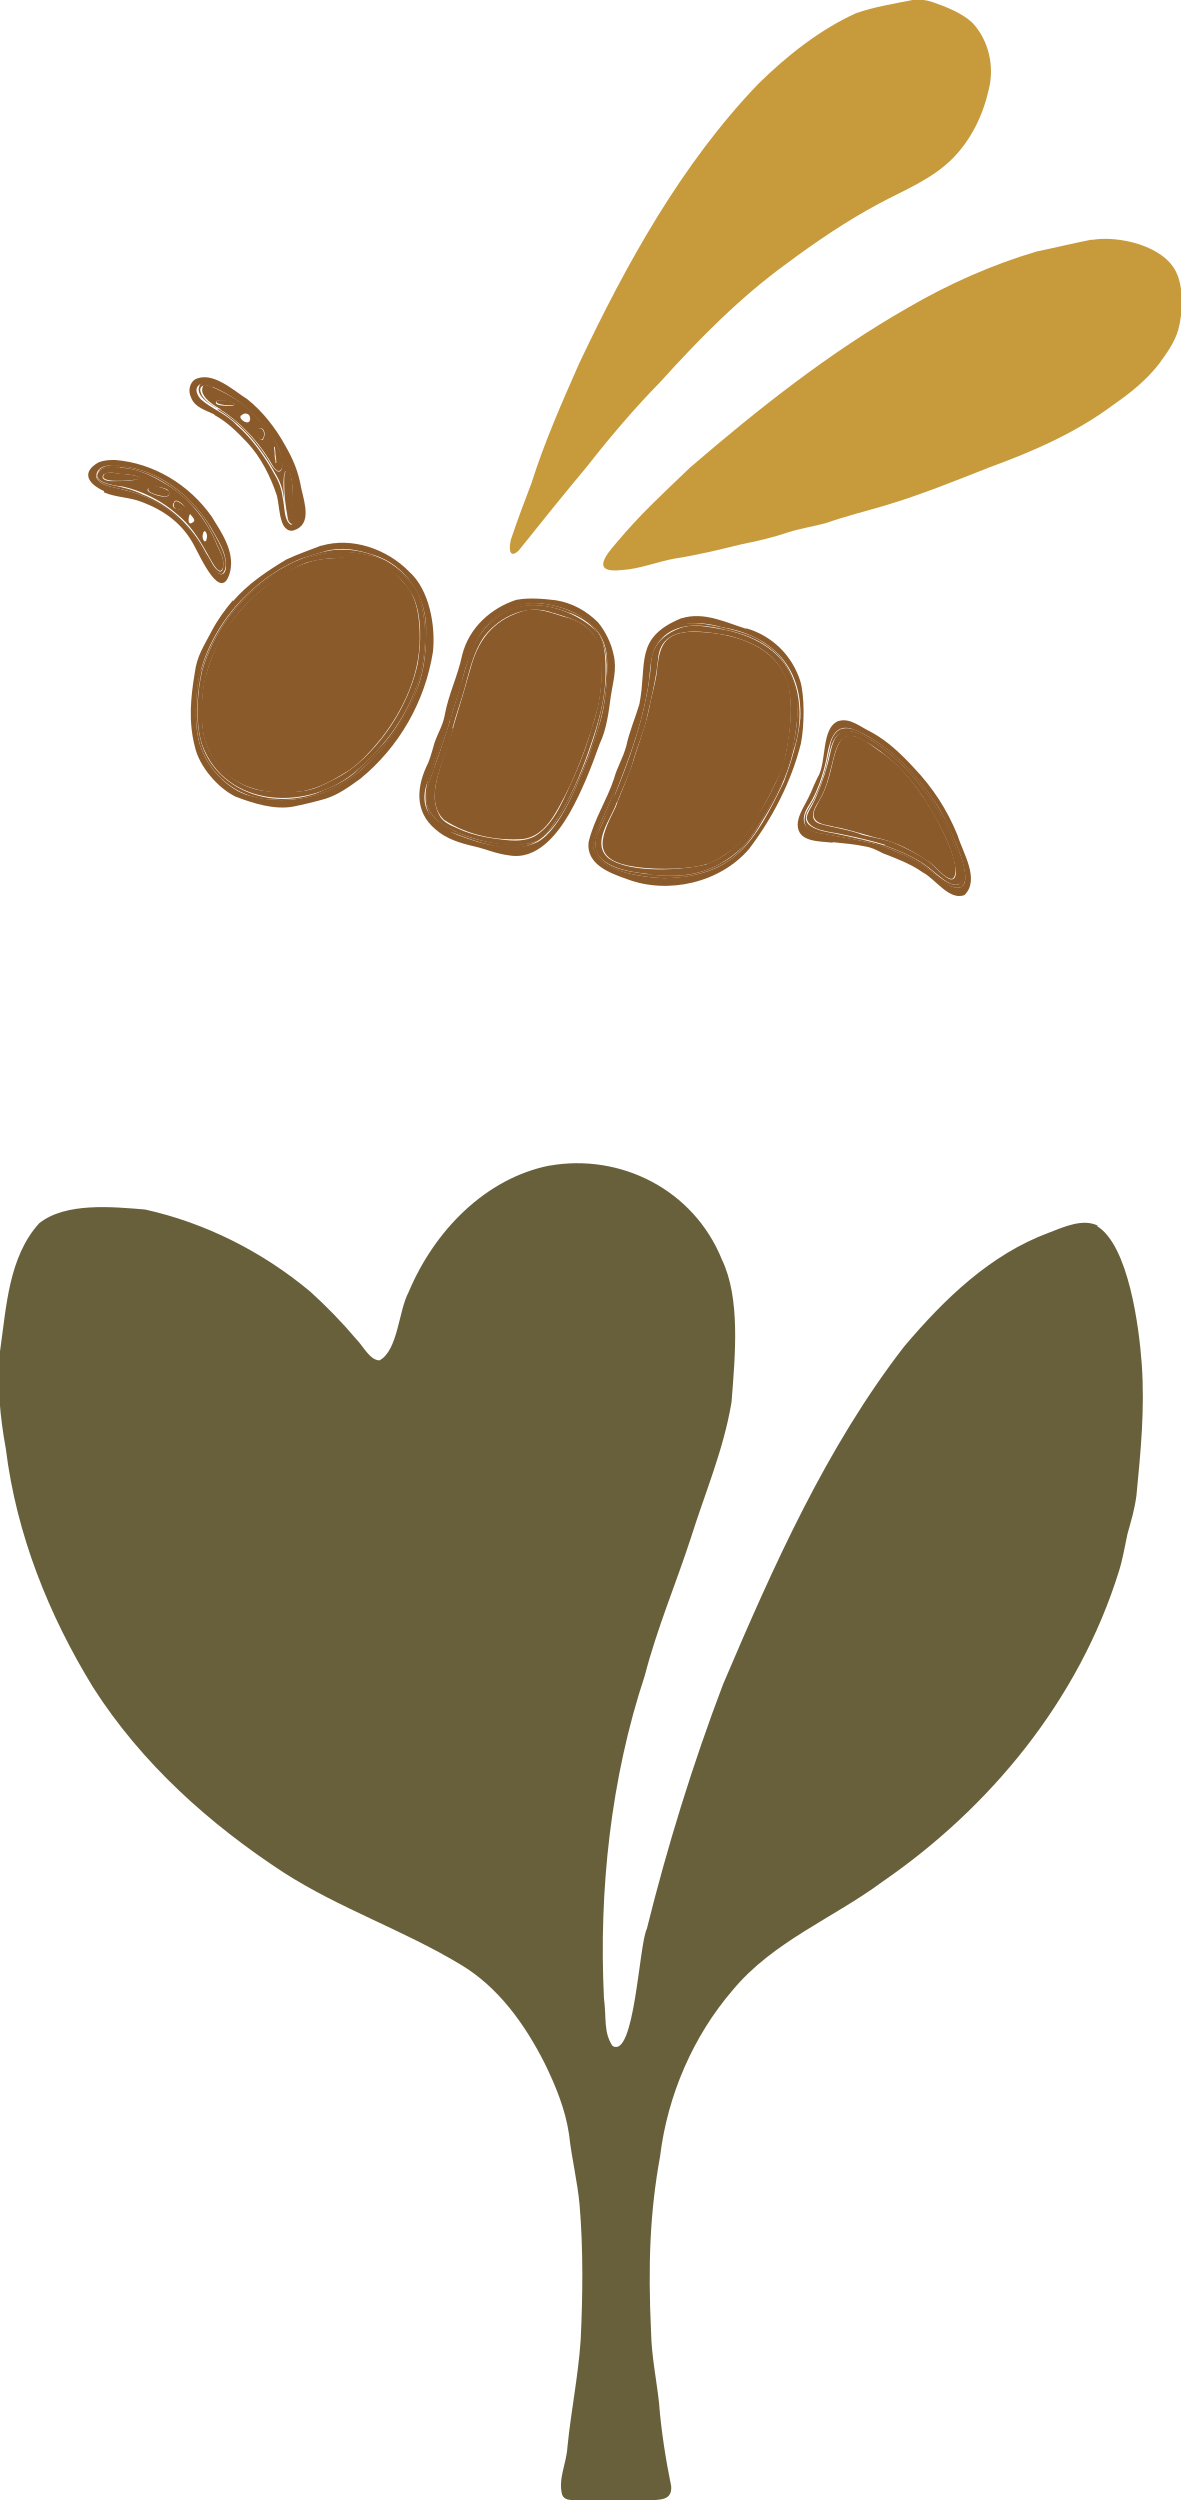
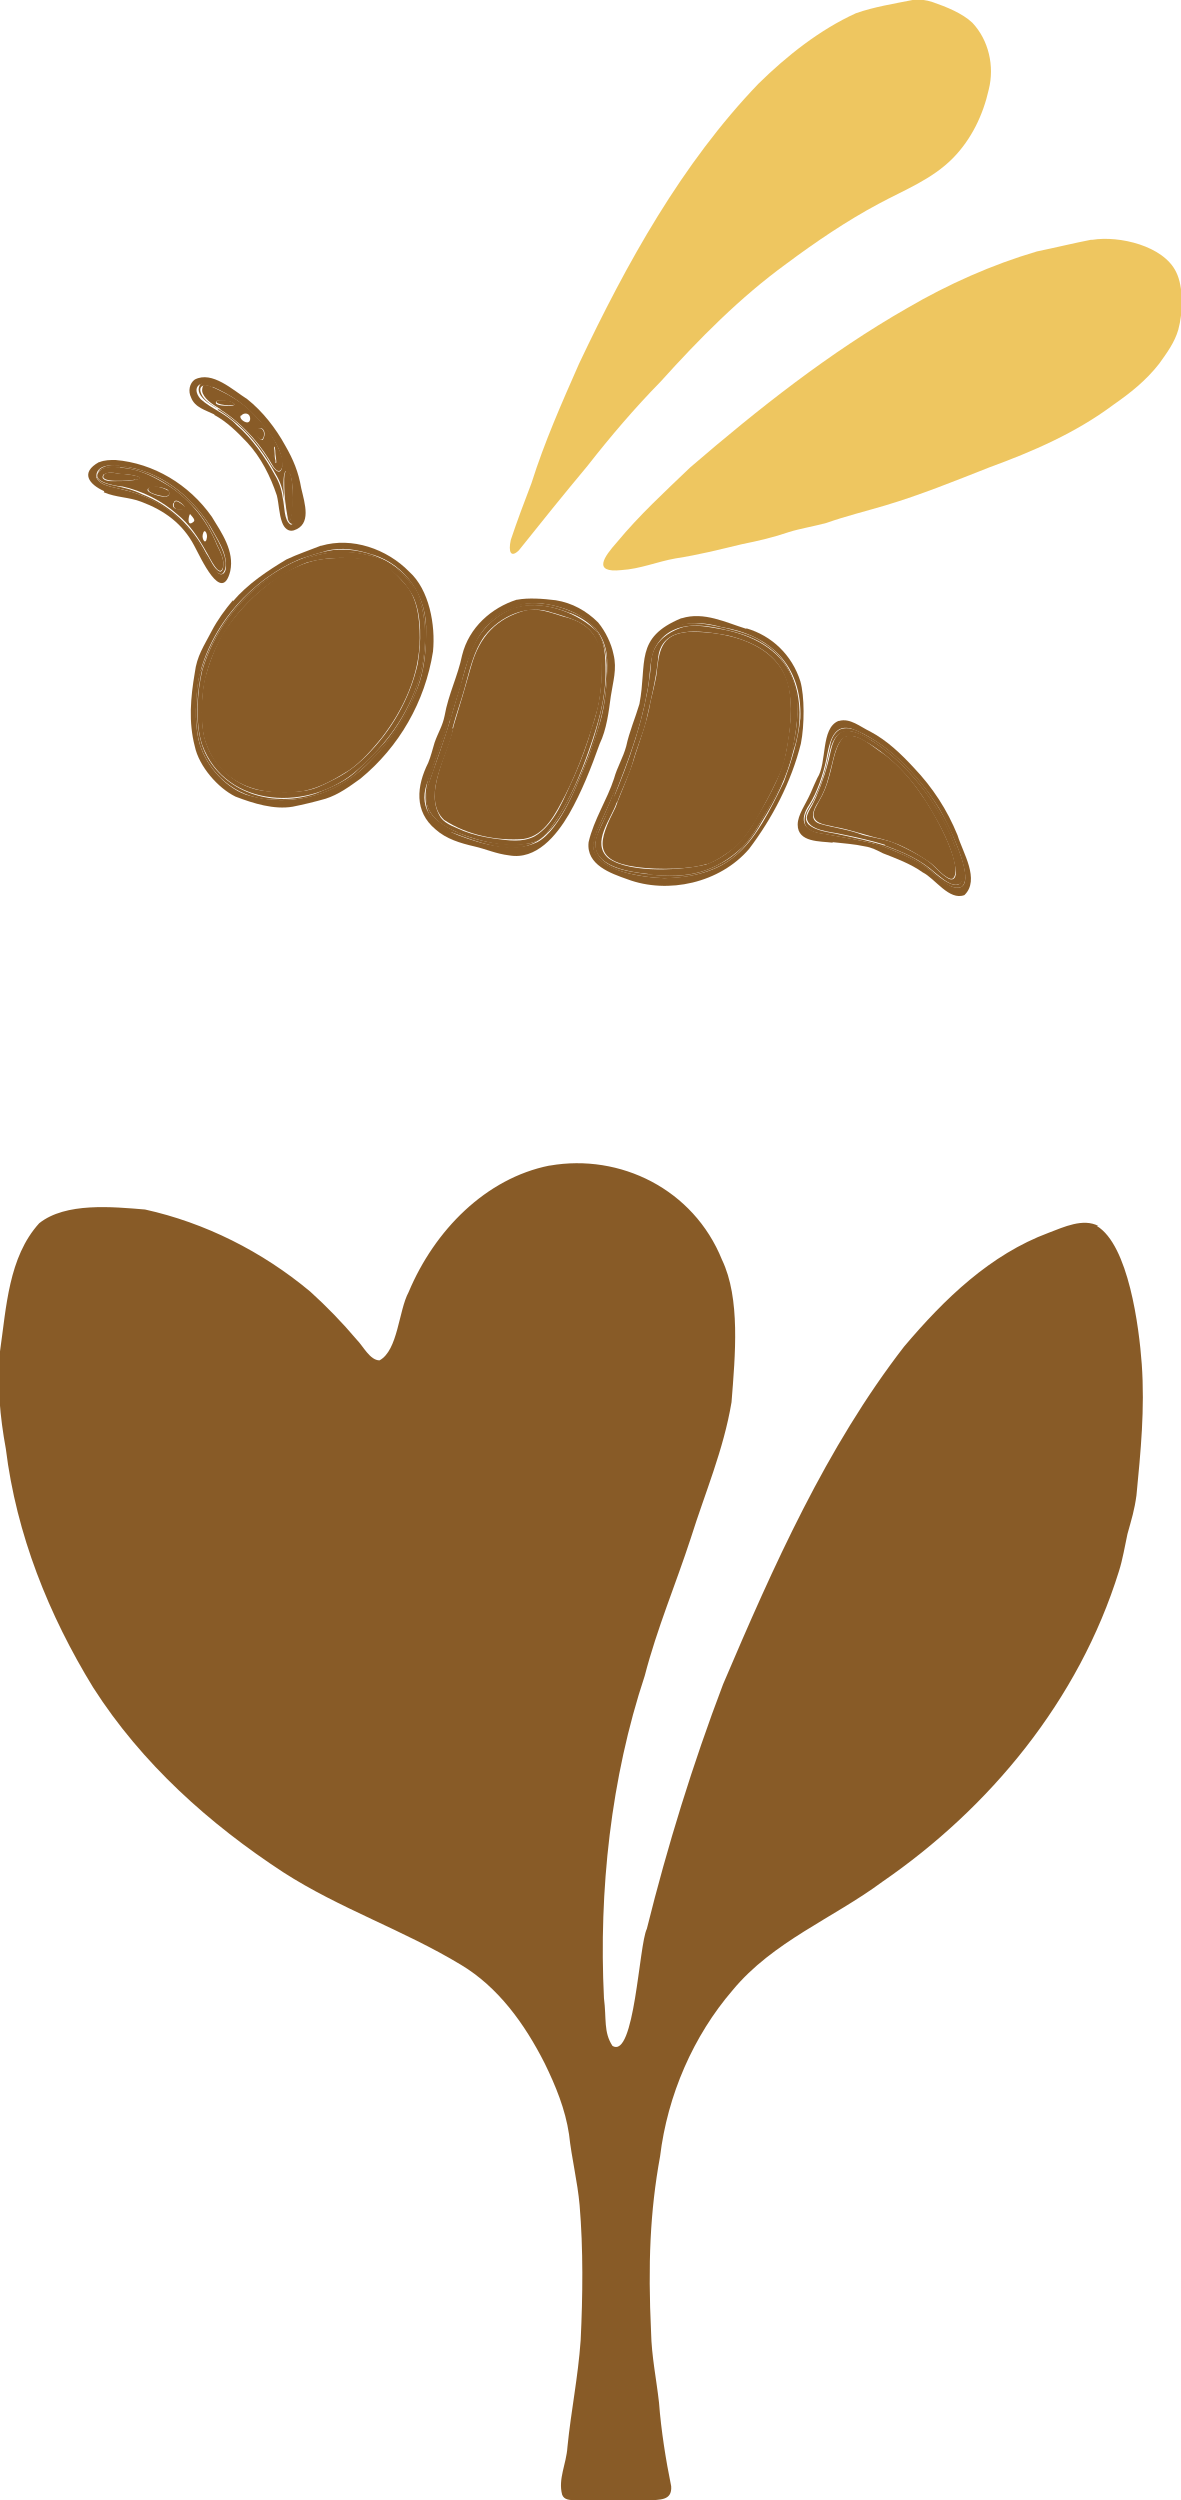
<svg xmlns="http://www.w3.org/2000/svg" id="Layer_2" data-name="Layer 2" viewBox="0 0 22.3 47.23">
  <defs>
    <style>
      .cls-1 {
-         fill: #c79a3b;
+         fill: #EEC660;
      }

      .cls-1, .cls-2, .cls-3 {
        stroke-width: 0px;
      }

      .cls-2 {
-         fill: #67603b;
+         fill: #885B27;
      }

      .cls-3 {
-         fill: #8a5a2b;
+         fill: #885B27;
      }
    </style>
  </defs>
  <g id="Layer_1-2" data-name="Layer 1">
    <g>
      <path class="cls-2" d="M20.75,23.16c-.29-.15-.65.02-.94.13-1.1.41-1.96,1.24-2.73,2.15-1.47,1.9-2.47,4.15-3.42,6.38-.57,1.5-1.05,3.05-1.44,4.62-.15.3-.23,2.47-.65,2.21-.17-.26-.11-.51-.16-.9-.1-2.03.13-4.16.77-6.09.23-.89.59-1.74.87-2.6.27-.86.62-1.67.77-2.57.07-.89.17-1.96-.18-2.69-.54-1.34-1.93-2.01-3.25-1.78h-.01c-1.2.24-2.17,1.22-2.66,2.39-.19.35-.2,1.1-.55,1.29-.18,0-.31-.27-.43-.39-.27-.32-.57-.63-.88-.91-.91-.76-1.99-1.3-3.12-1.55-.61-.05-1.5-.14-2,.26-.58.64-.62,1.59-.74,2.42-.06.61,0,1.24.11,1.84.2,1.62.81,3.14,1.65,4.51.92,1.44,2.2,2.58,3.59,3.49,1.07.69,2.27,1.09,3.36,1.75.7.42,1.2,1.11,1.58,1.86.21.43.39.87.46,1.34.05.46.16.89.2,1.34.07.83.06,1.72.02,2.55-.05.71-.18,1.32-.25,2.02-.02.32-.18.6-.1.9.04.1.13.1.29.11.16,0,.32,0,.48,0,.27,0,.58,0,.85,0,.22-.02.46.01.44-.27-.1-.49-.19-1.05-.23-1.58-.05-.45-.14-.87-.15-1.33-.06-1.29-.02-2.28.17-3.32.14-1.16.63-2.28,1.37-3.14.76-.92,1.9-1.36,2.83-2.05,2.02-1.39,3.71-3.42,4.47-5.87.07-.22.11-.47.16-.7.08-.29.13-.44.17-.73.08-.83.16-1.63.1-2.48-.05-.7-.25-2.25-.85-2.61Z" />
      <g>
        <path class="cls-3" d="M4.43,7.64s-.01-.03-.05-.05c-.05-.02-.1-.02-.15-.03-.04,0-.12-.01-.14.02h0c-.04.07.33.1.34.06Z" />
        <path class="cls-3" d="M5.75,14.94c.31-.06.59-.23.85-.39.23-.16.43-.39.61-.61.41-.53.72-1.19.72-1.89,0-.37-.05-.78-.29-1.03-.13-.15-.27-.3-.45-.38-.27-.12-.72-.12-1.06-.08h-.01c-.74.08-1.51.78-1.91,1.41-.15.26-.26.56-.34.85-.07.3-.08.81-.02,1.09.25.93,1.09,1.16,1.91,1.03Z" />
        <path class="cls-3" d="M5.16,8.6s.01.13.03.15c.02,0,.02-.05.01-.07-.02-.06,0-.16-.03-.24-.02-.03-.02.11-.02.14v.02Z" />
        <path class="cls-1" d="M9.8,10.4c.43-.54.85-1.06,1.3-1.6.43-.55.89-1.09,1.38-1.59.73-.81,1.5-1.59,2.38-2.23.55-.41,1.14-.81,1.74-1.13.48-.26,1.01-.46,1.41-.87.34-.35.56-.8.67-1.29.11-.44,0-.93-.31-1.26-.19-.18-.49-.3-.75-.39-.12-.04-.25-.06-.37-.04h-.01c-.35.07-.73.13-1.07.25-.68.31-1.3.8-1.84,1.33-1.45,1.51-2.49,3.39-3.39,5.29-.33.75-.65,1.47-.9,2.26-.13.34-.27.71-.39,1.07-.05.23,0,.35.16.19Z" />
        <path class="cls-3" d="M9.89,15.85c.41-.06.61-.49.79-.83.26-.51.46-1.09.61-1.63.07-.3.1-.71.07-1.01,0-.1-.03-.19-.08-.28-.13-.27-.37-.39-.63-.45-.23-.07-.48-.17-.71-.12h-.01c-.55.15-.87.49-1.03,1.06-.11.39-.21.73-.33,1.12-.09.51-.63,1.35-.18,1.78.44.29,1,.4,1.51.36Z" />
        <path class="cls-3" d="M4.93,8.31s.03-.01.04-.03c.05-.09,0-.23-.11-.18h0c-.07.06,0,.17.07.21Z" />
        <path class="cls-3" d="M16.69,15.86c.31.08.59.24.87.43.11.08.2.2.31.27.06.04.11.06.14.03.21-.25-.42-1.34-.59-1.56-.19-.29-.43-.56-.7-.77-.23-.14-.51-.44-.77-.34h0c-.17.13-.21.49-.28.73-.05.19-.11.34-.2.49-.04.08-.1.16-.1.26.02.18.26.18.39.22.34.06.61.17.94.24Z" />
        <path class="cls-3" d="M3.39,9.63s.04,0,.06,0c.02,0,.05-.01.05-.03,0-.04-.07-.08-.1-.1-.04-.03-.09-.05-.11,0h0c-.03.09.03.13.11.13Z" />
        <path class="cls-3" d="M13.35,16.33c.18-.06.35-.18.51-.3.31-.26.49-.67.69-1.03.1-.21.21-.4.27-.63.09-.4.16-.89.1-1.29-.12-.92-1.2-1.17-1.93-1.14h-.01c-.5.05-.53.36-.58.82-.03.17-.07.32-.11.49-.06.36-.18.67-.29,1.01-.1.35-.25.65-.37.99-.32.63-.45,1.01.39,1.13.44.06,1.05.04,1.34-.06Z" />
        <path class="cls-1" d="M20.62,4.53h-.01c-.31.06-.68.15-1.02.22-.85.25-1.68.62-2.45,1.07-1.47.84-2.81,1.9-4.1,3.01-.48.46-.96.9-1.39,1.42-.23.26-.47.58.09.52.35-.02.68-.16,1.02-.22.45-.07.8-.16,1.26-.27.3-.06.6-.13.89-.23.19-.06.48-.11.7-.17.37-.13.74-.22,1.11-.33.67-.2,1.31-.46,1.97-.72.82-.3,1.63-.65,2.34-1.18.33-.23.62-.46.87-.78.15-.21.29-.4.36-.64.09-.33.1-.81-.04-1.09-.24-.5-1.08-.69-1.58-.61Z" />
        <path class="cls-3" d="M3.11,9.38c.07,0,.13-.06.07-.11-.1-.06-.27-.11-.37-.06h0c-.07.11.24.16.31.17Z" />
        <path class="cls-3" d="M2.55,9.07c.12-.02.13-.05.02-.08-.09-.02-.18-.03-.27-.04-.12,0-.22-.05-.32,0h0c-.18.19.51.13.58.11Z" />
        <path class="cls-3" d="M8.64,15.73c.45.18,1.09.34,1.52.15.16-.09.26-.26.37-.42.26-.41.44-.84.6-1.3.16-.46.31-.94.31-1.44,0-.31,0-.65-.22-.84-.38-.34-1.01-.55-1.49-.4h-.01c-.45.17-.77.56-.9,1.05-.11.39-.22.74-.33,1.12-.12.39-.25.75-.38,1.12-.16.42,0,.73.52.95ZM8.55,13.75c.07-.27.16-.5.23-.76.1-.36.17-.69.37-.97.3-.39.83-.62,1.3-.44h.01c.37.12.72.19.85.63.11.49.04,1.09-.14,1.56-.08.31-.19.59-.32.89-.19.4-.36.91-.75,1.14-.24.12-.48.08-.78.04-.2-.03-.38-.07-.56-.14-.15-.07-.33-.12-.43-.25-.33-.5.13-1.16.23-1.67Z" />
        <path class="cls-3" d="M12.24,16.52c.76.09,1.28-.04,1.79-.52.2-.2.35-.5.5-.75.21-.36.37-.7.45-1.12.08-.44.16-.92-.02-1.34-.22-.53-.77-.8-1.31-.9-.23-.04-.51-.1-.71-.05h-.01c-.22.06-.46.2-.57.43-.08.17-.05.3-.09.53-.02.18-.06.37-.1.55-.2.85-.51,1.6-.87,2.38-.27.61.54.74.94.78ZM11.66,15.16c.09-.26.21-.47.29-.74.07-.27.18-.51.25-.77.09-.4.19-.8.23-1.18.04-.69.83-.55,1.29-.47h.01c1.1.27,1.34.9,1.15,2.03-.07.54-.33.99-.6,1.44-.21.4-.53.71-.94.86-.38.1-1.43.19-1.85-.12-.33-.29.06-.74.16-1.05Z" />
        <path class="cls-3" d="M5.07,10.93c-.59.42-1.04,1.03-1.25,1.74-.09.38-.14.98,0,1.4.45,1.22,2.05,1.27,2.94.47.53-.47.94-1.02,1.16-1.72.14-.5.18-1.19-.07-1.67-.15-.23-.37-.47-.62-.58-.29-.11-.65-.17-.96-.14h-.01c-.27.05-.62.13-.85.27-.1.06-.21.13-.34.23ZM6.78,10.56h.02c.17.03.34.06.48.15.22.13.41.34.53.57.16.36.15.85.08,1.27-.15.66-.5,1.26-.97,1.73-.21.21-.41.35-.66.47-.18.09-.31.16-.51.19-.28.04-.68.03-.93-.03-.48-.13-.89-.56-.98-1.08-.04-.3-.03-.7.03-.97.17-.77.63-1.39,1.22-1.83.23-.16.47-.31.7-.4.31-.09.67-.11,1-.07Z" />
        <path class="cls-3" d="M16.71,15.97c.35.13.67.26.97.53.12.09.3.27.45.2.19-.14-.06-.61-.13-.82-.29-.75-.92-1.52-1.58-1.92-.15-.09-.34-.19-.51-.14h0c-.2.1-.21.4-.27.6-.07.27-.19.59-.3.8-.04.07-.09.15-.1.23.03.25.46.26.66.31.3.06.63.14.82.2ZM15.46,15.15c.09-.15.15-.29.2-.49.13-.45.15-1.01.72-.63h.01c.48.29.86.71,1.15,1.19.21.35.47.81.52,1.25,0,.14-.07.18-.17.11-.13-.08-.24-.23-.37-.32-.2-.14-.4-.23-.59-.32-.2-.09-.43-.11-.64-.17-.26-.1-.54-.13-.81-.21-.2-.07-.11-.28-.02-.41Z" />
        <path class="cls-3" d="M5.37,9.2c0,.16.03.39.06.55.01.05.01.08.03.1.09-.03.09-.57.05-.8,0-.06-.05-.16-.09-.16-.01,0-.02.01-.03.03-.03.07-.02.19-.02.26h0Z" />
        <path class="cls-3" d="M4.15,7.73c.23.14.44.33.62.53.16.18.28.36.39.55.14.21.21,0,.17-.16-.09-.32-.3-.58-.52-.81-.22-.24-.49-.39-.78-.52-.07-.03-.14-.06-.19-.04h0s-.04.08-.01.15c.06.14.22.23.35.31ZM5.2,8.52h0c0,.08.02.15.02.21,0,.03-.02.02-.03-.01,0-.03-.02-.09-.02-.15,0-.16.02-.17.03-.06ZM4.88,8.1c.09-.05.14.07.11.15h0c-.02.07-.04.08-.08.04-.05-.05-.1-.14-.02-.19ZM4.56,7.85c.04-.05.12-.05.15,0h0c.03.05.02.13-.04.13-.06,0-.16-.08-.12-.13ZM4.08,7.59c.03-.05.16-.02.21-.01h.01c.07,0,.21.07.06.09-.04,0-.31,0-.28-.07Z" />
        <path class="cls-3" d="M2.31,9.19c.37.08.75.27,1.03.52.24.19.41.45.56.72.06.09.26.55.32.26.01-.14-.06-.27-.12-.39-.19-.48-.57-.94-1.01-1.18-.22-.13-.48-.26-.76-.28-.13-.02-.3-.04-.42.03h0c-.26.22.25.31.39.32ZM3.83,10.1c.03-.14.09-.02.08.05h0c-.02.16-.1.04-.08-.05ZM3.59,9.71s.04.05.05.06c.03.04.05.07,0,.1h0c-.11.08-.08-.12-.05-.16ZM3.28,9.51c.02-.1.11-.03.15,0h0c.1.08.06.12-.05.11-.07,0-.13-.03-.11-.11ZM2.83,9.22c.09-.04.22-.02.31.02h.01c.06.04.07.12,0,.14-.09.02-.3-.05-.35-.1-.03-.03,0-.06.03-.07ZM1.97,8.96c.11-.07.25,0,.38,0h.01c.08,0,.46.06.17.11-.14.02-.27.02-.42.02-.11,0-.22-.04-.15-.13Z" />
        <path class="cls-3" d="M4.05,7.84c.24.13.43.32.62.52.26.28.44.64.56,1,.04.16.04.35.1.51.04.11.12.18.22.15.34-.11.21-.5.14-.8-.05-.3-.15-.54-.3-.8-.18-.33-.43-.65-.72-.88-.27-.17-.66-.54-.99-.37h0c-.1.07-.13.22-.07.34.07.19.28.24.44.32ZM4.03,7.28h.01c.65.29,1.18.86,1.42,1.57.11.28.17.62.12.92-.02.09-.05.15-.09.14-.13-.08-.11-.35-.15-.51-.02-.16-.07-.3-.15-.43-.18-.33-.43-.69-.72-.94-.2-.22-.47-.3-.68-.49-.19-.22,0-.38.23-.25Z" />
        <path class="cls-3" d="M8.23,15.67c.2.18.47.26.73.32.22.05.41.14.66.17.51.09.89-.37,1.13-.78.24-.42.42-.88.58-1.33.13-.27.17-.6.21-.9.04-.27.12-.51.05-.79-.04-.2-.15-.43-.29-.6-.22-.22-.49-.37-.8-.42-.24-.03-.52-.05-.73-.01h-.01c-.47.15-.9.52-1.03,1.05-.08.39-.26.74-.33,1.14-.04.2-.12.31-.19.51-.04.13-.07.26-.12.38-.22.44-.27.92.14,1.26ZM8.48,13.58c.06-.21.12-.42.19-.62.08-.26.15-.6.29-.85.27-.5.84-.81,1.39-.69h.01c.54.1,1.09.4,1.11,1.05.01.28-.02.67-.08.96-.06.29-.17.57-.27.87-.2.47-.52,1.37-.97,1.61-.44.21-1.04.04-1.49-.13-.55-.22-.77-.57-.57-1.04.13-.39.27-.74.39-1.15Z" />
        <path class="cls-3" d="M4.4,11.34c-.15.18-.29.37-.4.58-.15.29-.28.47-.32.79-.08.47-.12.93,0,1.39.08.38.44.79.77.95.34.13.73.25,1.08.19.2-.04.41-.09.62-.15.25-.08.45-.23.66-.38.73-.6,1.22-1.45,1.37-2.4.05-.5-.07-1.17-.45-1.51-.42-.43-1.08-.66-1.66-.49h-.01c-.2.08-.44.16-.65.26-.35.21-.73.46-1.01.79ZM6.15,10.41c.31-.08.59-.03.89.07h.01c.61.19,1.03.79,1,1.48,0,.34-.04.73-.16,1.03-.19.5-.48.96-.85,1.34-.62.69-1.54.95-2.4.68-.41-.15-.79-.59-.89-1.04-.08-.35-.05-.78,0-1.13.22-1.04,1.03-1.92,1.95-2.29.15-.05.31-.1.46-.14Z" />
        <path class="cls-3" d="M1.96,9.3c.23.1.48.09.71.18.43.16.78.41,1,.83.12.22.52,1.12.68.48.08-.38-.16-.72-.35-1.03-.43-.61-1.1-1.01-1.82-1.07-.1,0-.2,0-.3.04h-.01c-.36.2-.19.42.1.55ZM2.3,8.81h.01c.68.07,1.29.54,1.66,1.13.13.24.31.48.3.76,0,.09-.04.15-.09.15-.06,0-.12-.08-.16-.14-.09-.14-.18-.31-.27-.46-.32-.54-.85-.87-1.43-1-.15-.05-.43-.06-.5-.23-.02-.25.31-.25.48-.21Z" />
        <path class="cls-3" d="M14.1,11.88c-.39-.12-.8-.33-1.22-.2h-.01c-.89.37-.64.84-.79,1.62-.08.27-.19.52-.25.8-.06.22-.17.39-.23.61-.13.4-.38.77-.48,1.2-.05.43.42.59.73.7.77.29,1.75.07,2.3-.57.44-.58.8-1.27.98-1.99.07-.35.07-.9-.01-1.18-.16-.5-.54-.86-1.02-1ZM15.12,13.57c-.04.41-.17.82-.31,1.2-.56,1.16-.94,1.79-2.26,1.82-.37-.01-1.27-.12-1.34-.58,0-.12.04-.25.09-.36.14-.31.27-.59.39-.9.18-.44.35-.92.46-1.39.11-.39.05-1.01.31-1.31.32-.33.77-.32,1.18-.2h.01c.88.15,1.51.7,1.47,1.73Z" />
        <path class="cls-3" d="M15.73,15.91c.19.02.43.04.61.08.13.02.22.07.34.13.23.09.53.2.75.36.24.12.5.54.79.43.3-.29-.03-.8-.13-1.13-.2-.49-.47-.9-.82-1.27-.25-.27-.51-.52-.83-.69-.19-.09-.38-.26-.59-.2h-.01c-.34.14-.21.79-.4,1.08-.04.08-.08.18-.12.27-.1.23-.25.42-.25.61,0,.34.43.31.66.34ZM15.29,15.2c.14-.22.26-.56.32-.85.05-.27.11-.67.45-.59h.01c.66.24,1.25.85,1.65,1.48.13.19.91,1.73.26,1.51-.2-.1-.36-.29-.55-.41-.26-.16-.54-.27-.8-.37-.34-.1-.72-.15-1.07-.22-.37-.04-.48-.24-.27-.55Z" />
        <path class="cls-3" d="M11.26,16.17c.2.26.61.34.93.39.52.08,1.13,0,1.58-.3.22-.14.47-.45.62-.73.27-.43.48-.86.6-1.35.26-.74.09-1.66-.58-2.05-.16-.12-.43-.2-.68-.26-.24-.05-.53-.12-.76-.09h-.01c-.74.13-.69.71-.79,1.38-.11.59-.33,1.15-.54,1.71-.07.19-.14.36-.22.53-.09.23-.31.52-.15.77ZM11.61,15.03c.24-.62.49-1.25.61-1.93.07-.29.04-.6.15-.85.28-.54.89-.47,1.38-.34h.01c1.17.26,1.52,1.07,1.18,2.35-.11.47-.33.85-.57,1.26-.19.35-.43.63-.77.8-.4.22-.82.27-1.4.19-.35-.05-.96-.12-.95-.59.06-.31.27-.59.37-.89Z" />
        <path class="cls-3" d="M8.52,15.72c1.17.45,1.72.54,2.32-.76.34-.76.66-1.56.63-2.41,0-.34-.14-.66-.41-.86-.36-.22-.83-.36-1.25-.27h-.01c-.48.14-.87.54-1.01,1.06-.1.37-.21.69-.31,1.06-.08.31-.19.59-.29.89-.22.52-.27,1.06.32,1.3ZM8.51,13.61c.06-.24.13-.44.2-.67.09-.39.25-.89.52-1.14.43-.41.92-.46,1.53-.22h.01c.75.29.75.9.63,1.62-.15.81-.46,1.6-.89,2.29-.15.23-.27.41-.56.45-.53.06-1.23-.09-1.67-.43-.34-.27-.22-.61-.09-.95.1-.33.23-.63.31-.95Z" />
        <path class="cls-3" d="M16.51,15.94c.33.1.66.24.97.44.19.12.44.46.68.38.23-.16-.12-.87-.2-1.08-.32-.69-.89-1.38-1.51-1.74-.18-.09-.37-.24-.58-.16h0c-.11.06-.17.19-.19.32-.04.18-.07.37-.13.55-.04.14-.1.28-.16.41-.07.15-.18.27-.19.4-.02.23.17.27.39.3.31.06.65.11.94.18ZM15.39,15.09c.07-.14.13-.29.17-.44.13-.33.09-.89.52-.83h.01c.14.03.26.11.39.18.82.54,1.49,1.5,1.7,2.49.03.46-.41.11-.57-.04-.28-.24-.58-.36-.91-.48-.19-.06-.53-.14-.82-.2-.2-.05-.46-.06-.61-.2-.13-.16.06-.32.12-.48Z" />
        <path class="cls-3" d="M3.78,12.67c-.09.39-.13,1.01.01,1.44.22.6.77,1,1.4,1,.54.03,1.07-.12,1.51-.46.6-.49,1.09-1.18,1.28-1.96.1-.55.15-1.21-.2-1.68-.34-.45-.94-.67-1.47-.62h-.01c-1.16.18-2.16,1.12-2.51,2.29ZM6.99,10.5h.01c.6.16,1.02.72,1.02,1.38.05.79-.27,1.56-.75,2.14-.16.18-.41.43-.57.58-.22.19-.47.28-.73.39-.8.27-1.66,0-2.05-.68-.25-.43-.22-1.11-.11-1.62.2-.7.68-1.35,1.26-1.75.58-.43,1.23-.62,1.92-.44Z" />
        <path class="cls-3" d="M4.11,7.74c.14.08.24.16.37.27.29.25.55.62.73.95.08.13.13.27.15.43.03.13.03.51.17.51.08-.04.09-.24.09-.35,0-.49-.22-.99-.48-1.39-.24-.33-.54-.62-.89-.79-.13-.06-.32-.21-.46-.12h0c-.15.21.19.4.34.48ZM5.48,8.96h0c.07.19.05.5.03.71-.02.19-.06.24-.09.09-.04-.09-.15-1.12.06-.8ZM4.01,7.31h.01c.35.15.65.36.9.66.19.24.43.52.41.85-.03.18-.15.05-.21-.05-.22-.39-.56-.77-.94-1.01-.12-.08-.27-.15-.35-.27-.12-.19.01-.26.18-.17Z" />
        <path class="cls-3" d="M2.24,9.23c.44.09.86.29,1.19.62.19.18.32.41.45.64.07.11.18.39.32.35.21-.22-.14-.71-.26-.94-.3-.48-.77-.85-1.28-1.02-.23-.05-.57-.18-.78-.01h0c-.2.25.21.33.37.36ZM2.27,8.83h.01c.5.05.96.32,1.33.7.22.21.39.52.5.78.05.1.1.21.11.32,0,.06,0,.16-.06.17-.12-.04-.18-.23-.26-.34-.27-.52-.68-.91-1.21-1.12-.18-.09-.36-.13-.55-.17-.1-.02-.29-.07-.31-.17-.02-.17.29-.19.43-.16Z" />
      </g>
    </g>
  </g>
</svg>
